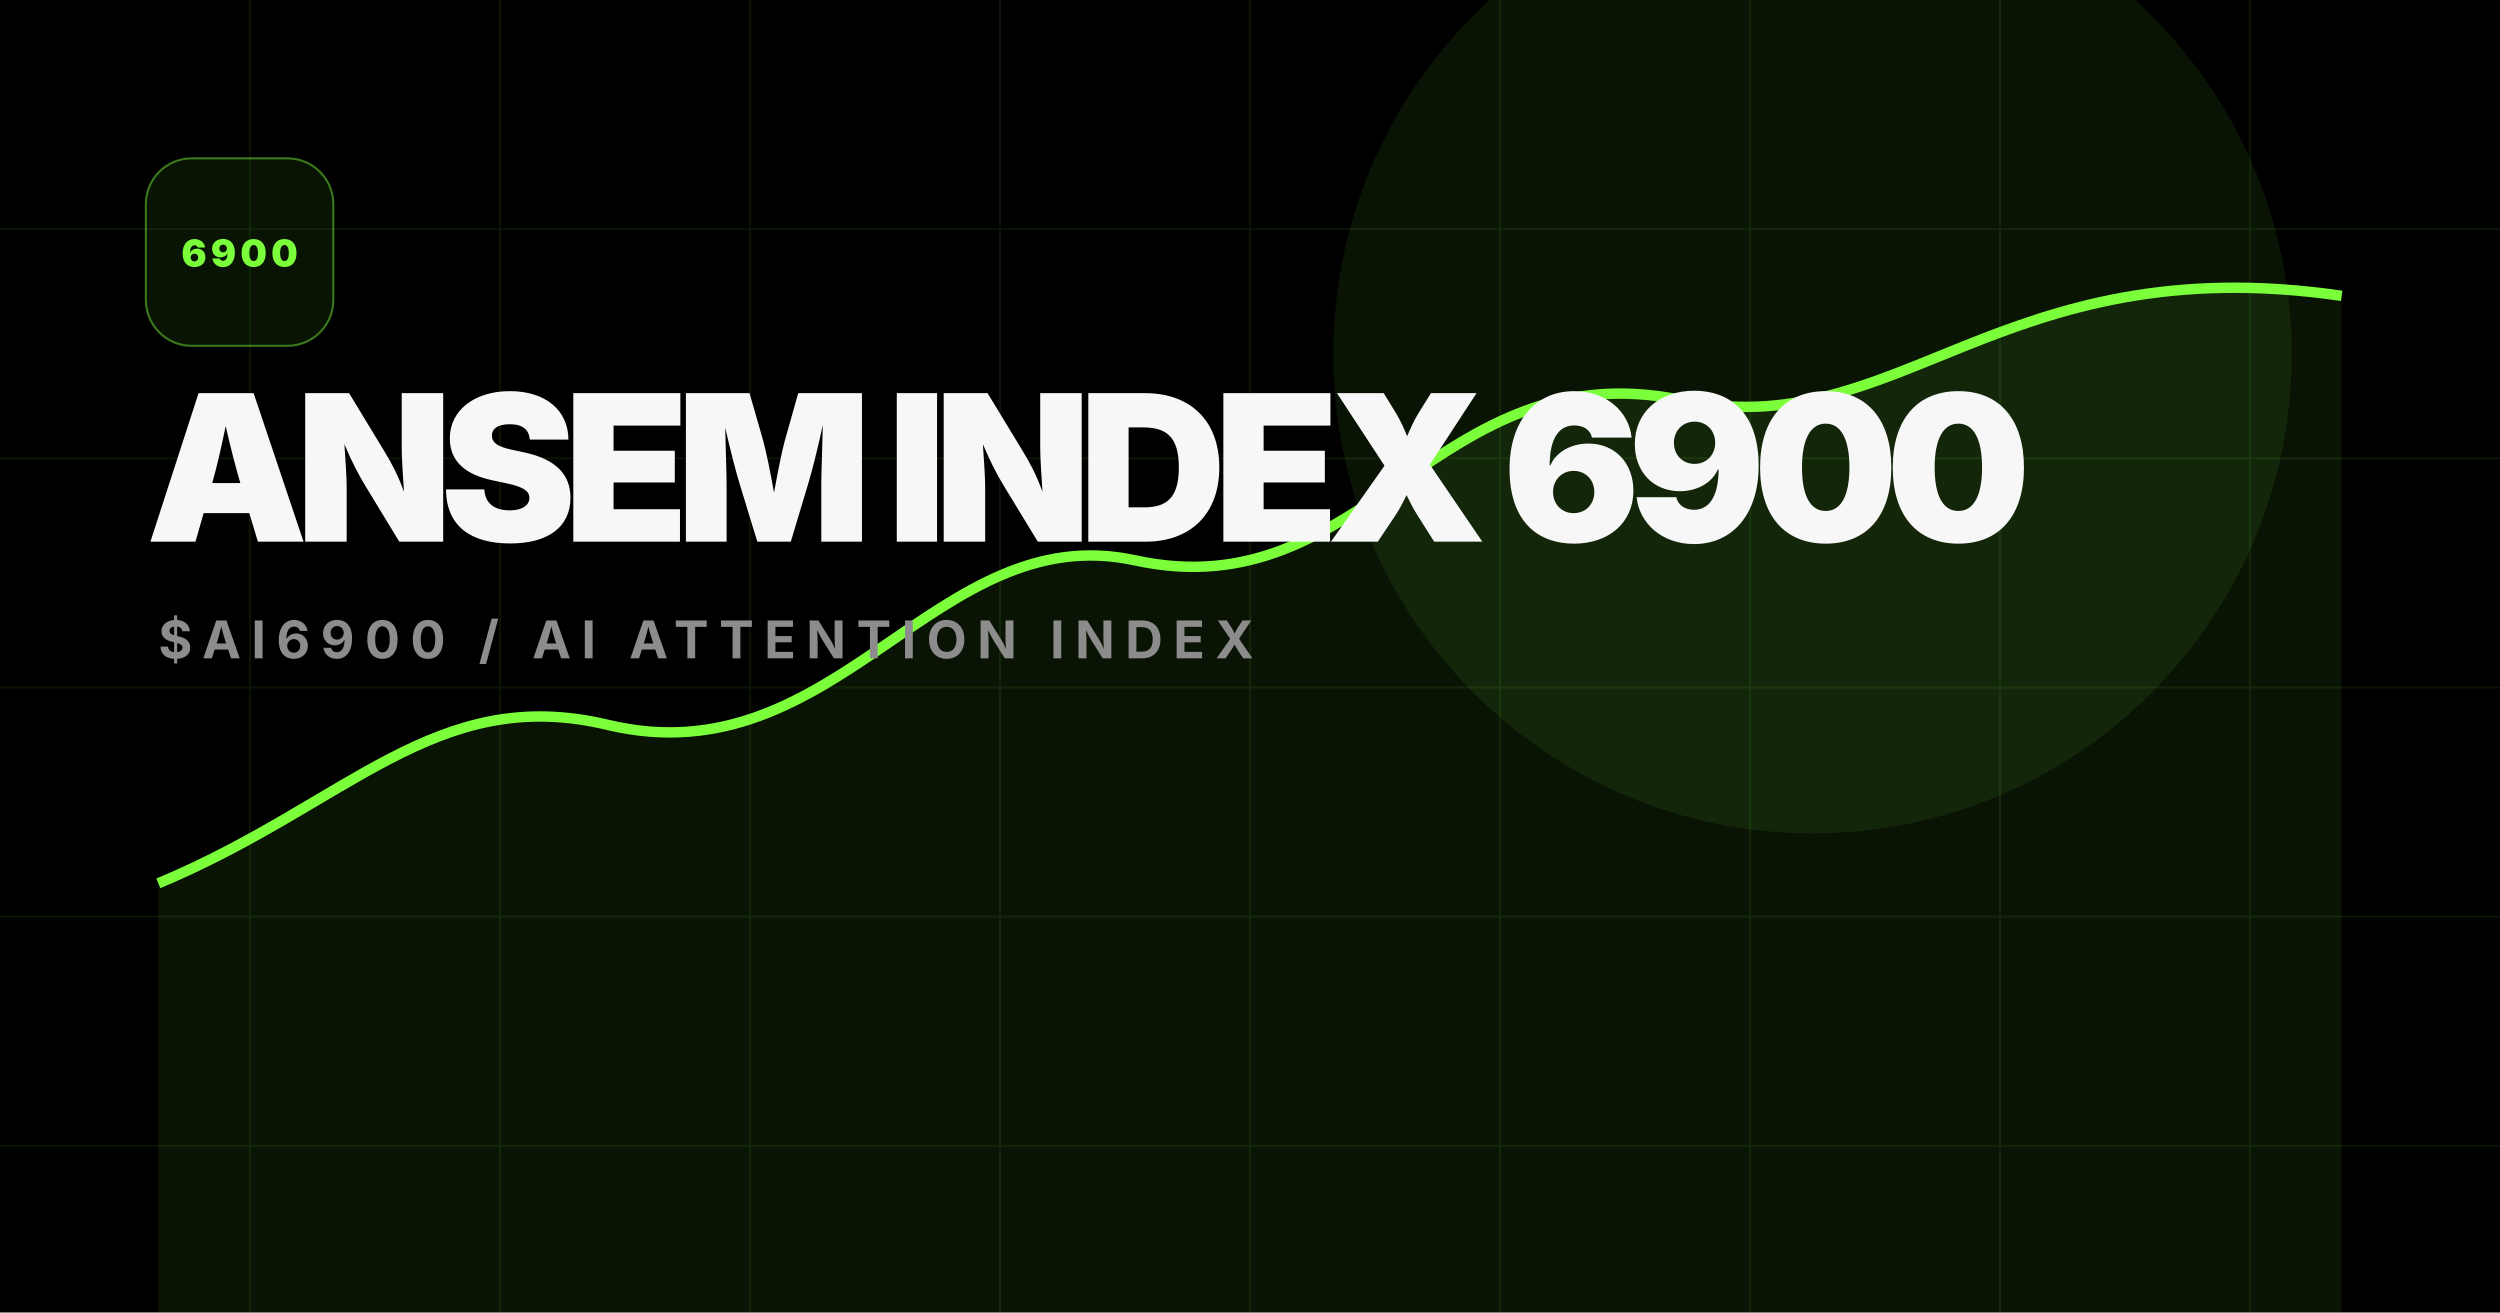
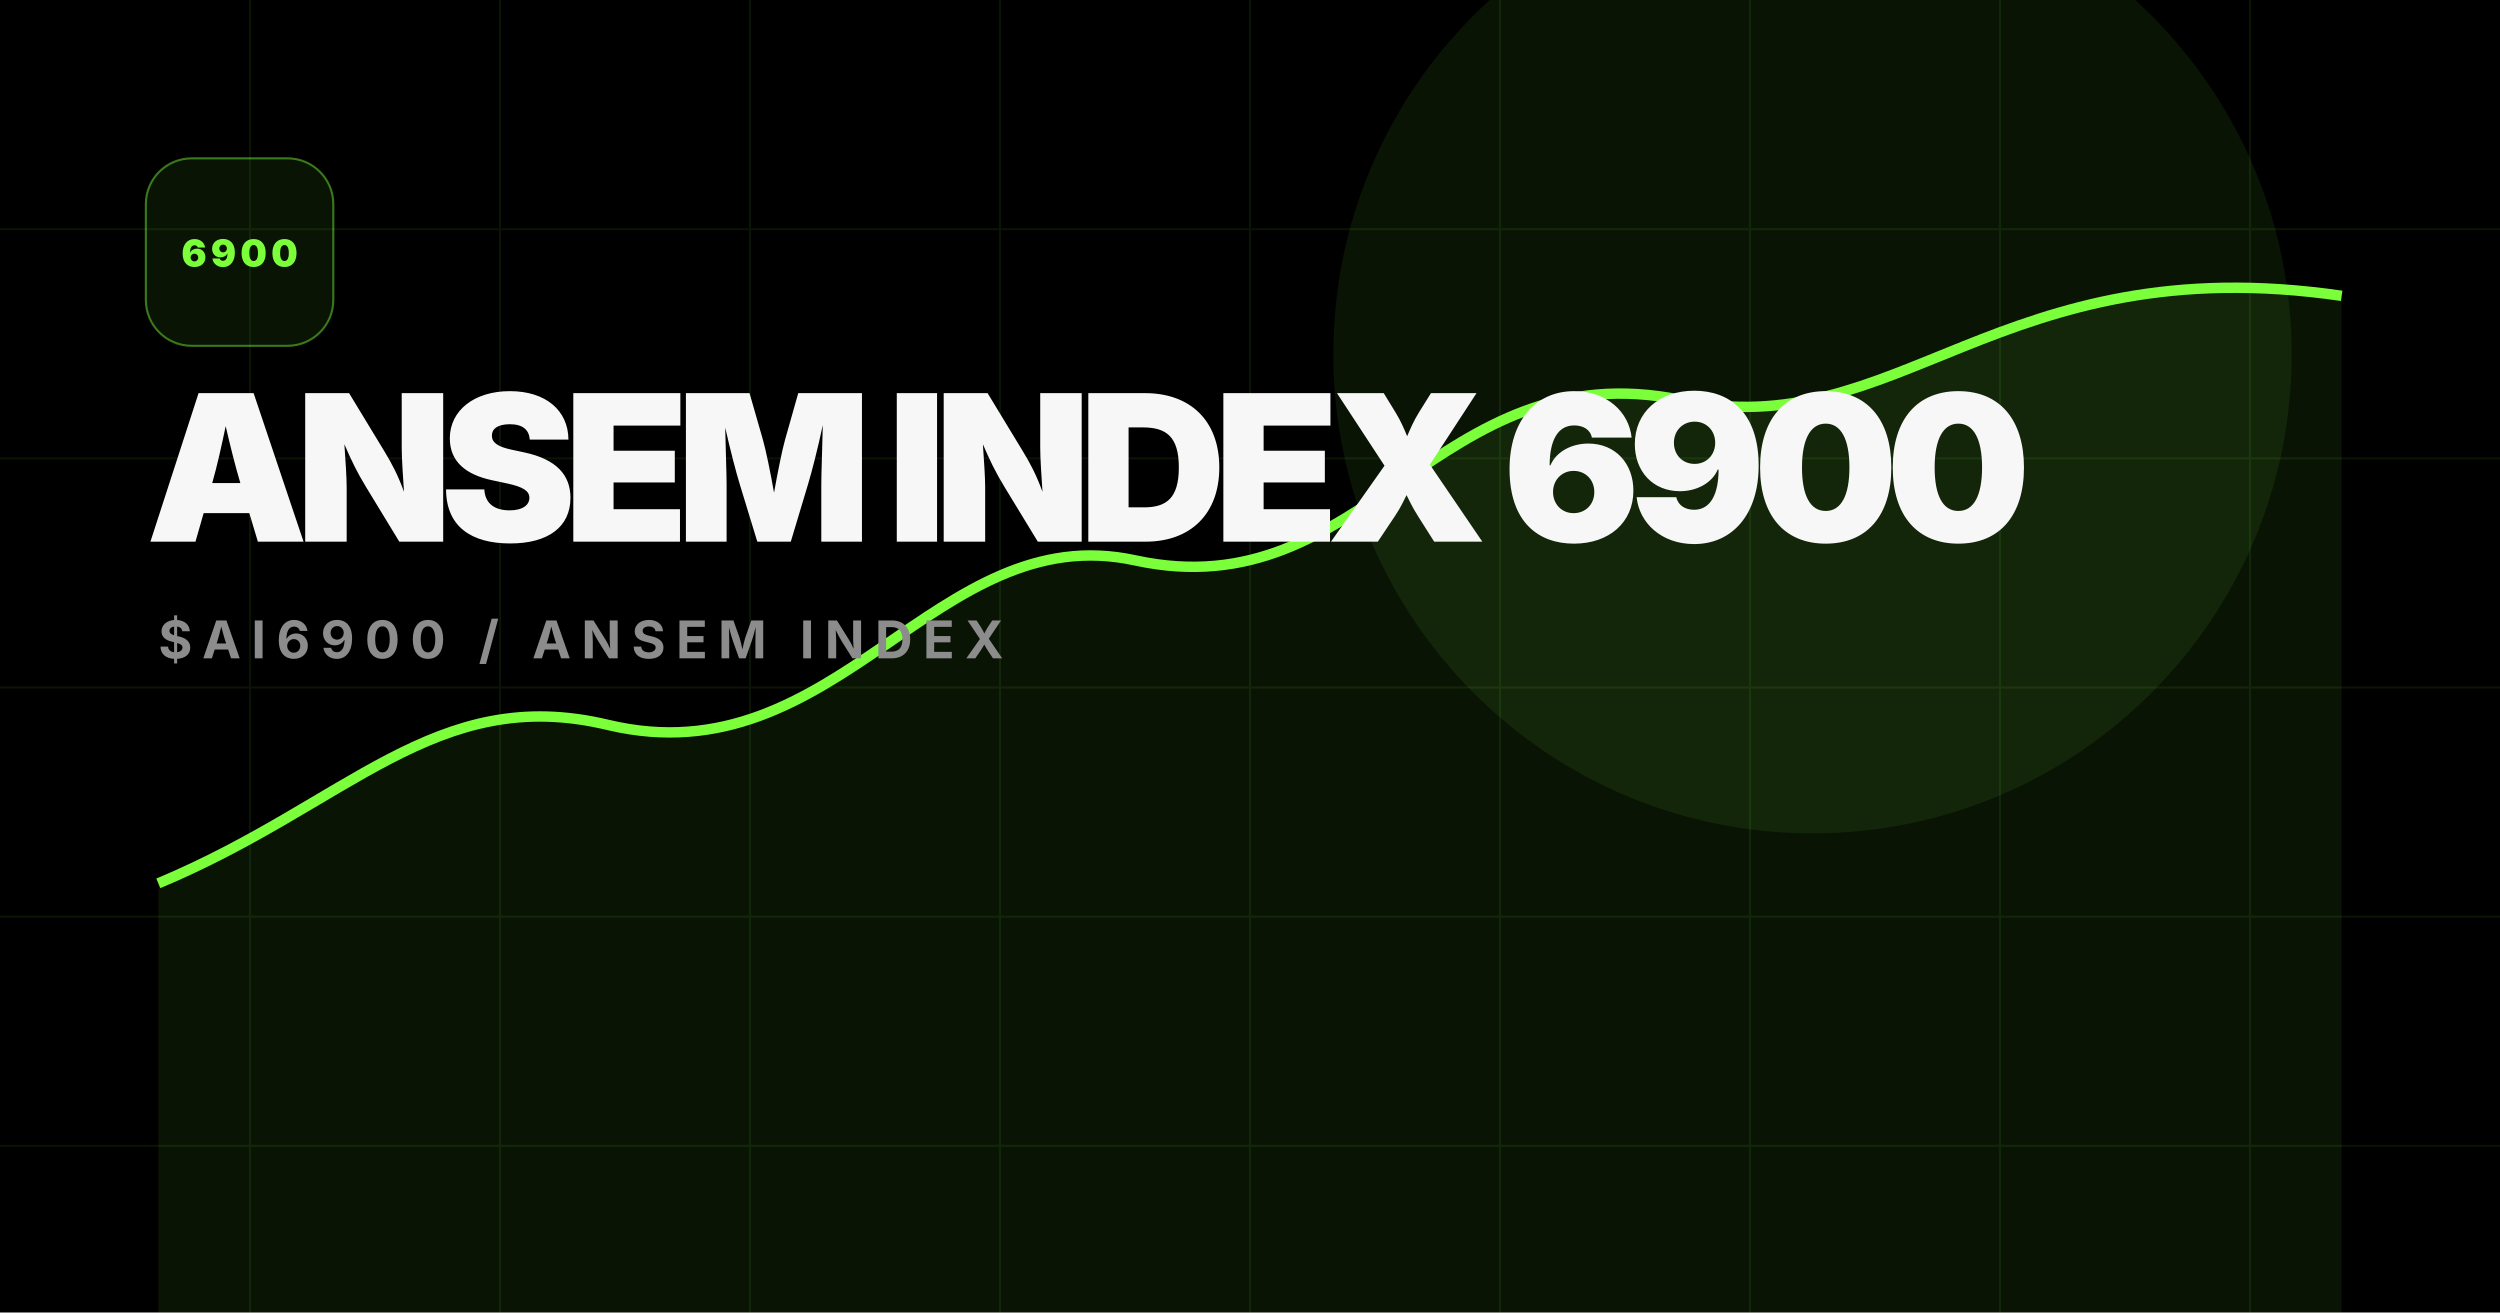
<svg xmlns="http://www.w3.org/2000/svg" width="1200" height="630" viewBox="0 0 1200 630">
  <rect width="1200" height="630" fill="#000000" />
  <path d="M0 110h1200M0 220h1200M0 330h1200M0 440h1200M0 550h1200M120 0v630M240 0v630M360 0v630M480 0v630M600 0v630M720 0v630M840 0v630M960 0v630M1080 0v630" stroke="#7CFF3B" stroke-opacity=".08" />
  <circle cx="870" cy="170" r="230" fill="#7CFF3B" opacity=".08" />
  <path d="M76 424C167 386 209 328 292 348C402 374 449 248 545 269C656 293 689 168 807 192C911 214 959 118 1124 142" fill="none" stroke="#7CFF3B" stroke-width="5" />
  <path d="M76 424C167 386 209 328 292 348C402 374 449 248 545 269C656 293 689 168 807 192C911 214 959 118 1124 142V630H76Z" fill="#7CFF3B" opacity=".08" />
  <rect x="70" y="76" width="90" height="90" rx="22" fill="#7CFF3B" fill-opacity=".08" stroke="#7CFF3B" stroke-opacity=".45" />
  <text x="115" y="128" text-anchor="middle" fill="#7CFF3B" font-family="Inter, Arial, sans-serif" font-size="18" font-weight="900" letter-spacing="2">6900</text>
  <text x="70" y="260" fill="#F7F7F7" font-family="Inter, Arial, sans-serif" font-size="98" font-weight="900" letter-spacing="-6">ANSEM INDEX 6900</text>
-   <text x="76" y="316" fill="#8C8C8C" font-family="Inter, Arial, sans-serif" font-size="25" font-weight="700" letter-spacing="5">$AI6900 / AI ATTENTION INDEX</text>
+   <text x="76" y="316" fill="#8C8C8C" font-family="Inter, Arial, sans-serif" font-size="25" font-weight="700" letter-spacing="5">$AI6900 / ANSEM INDEX</text>
</svg>
